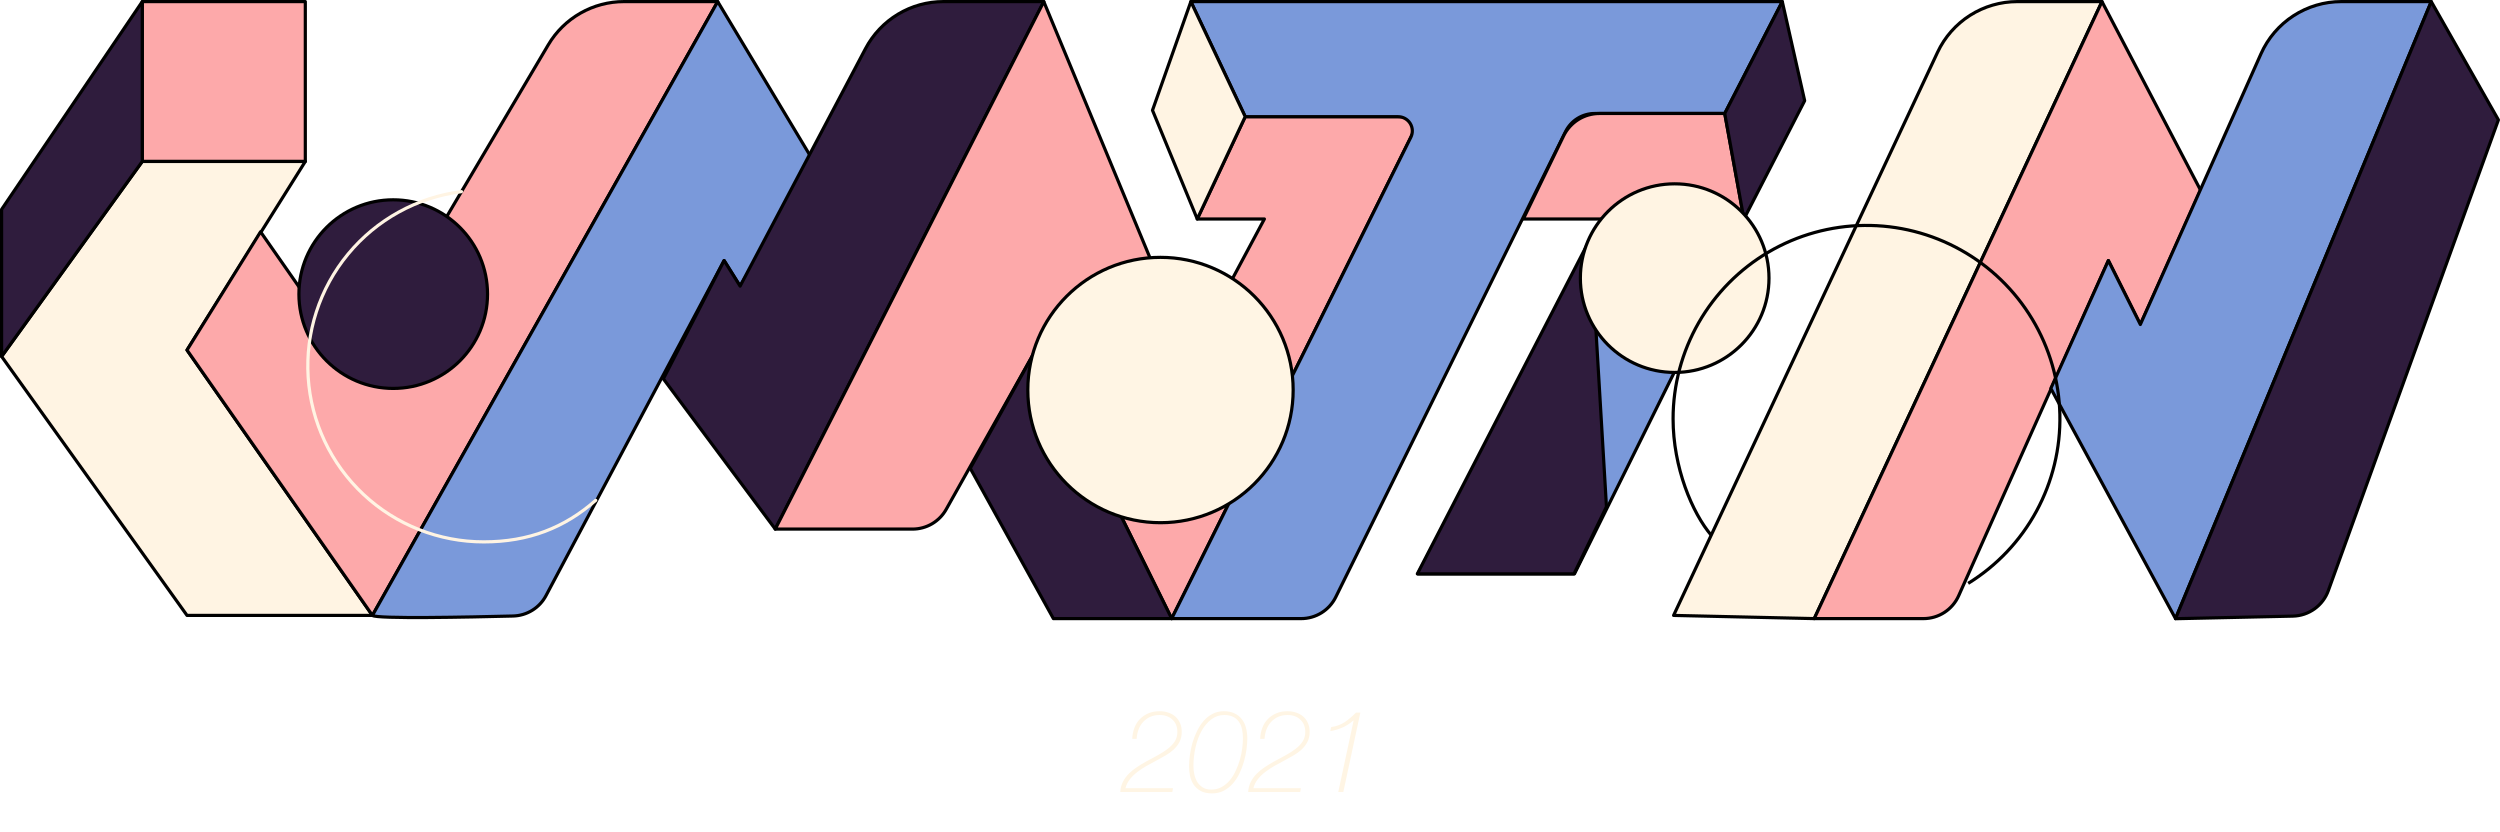
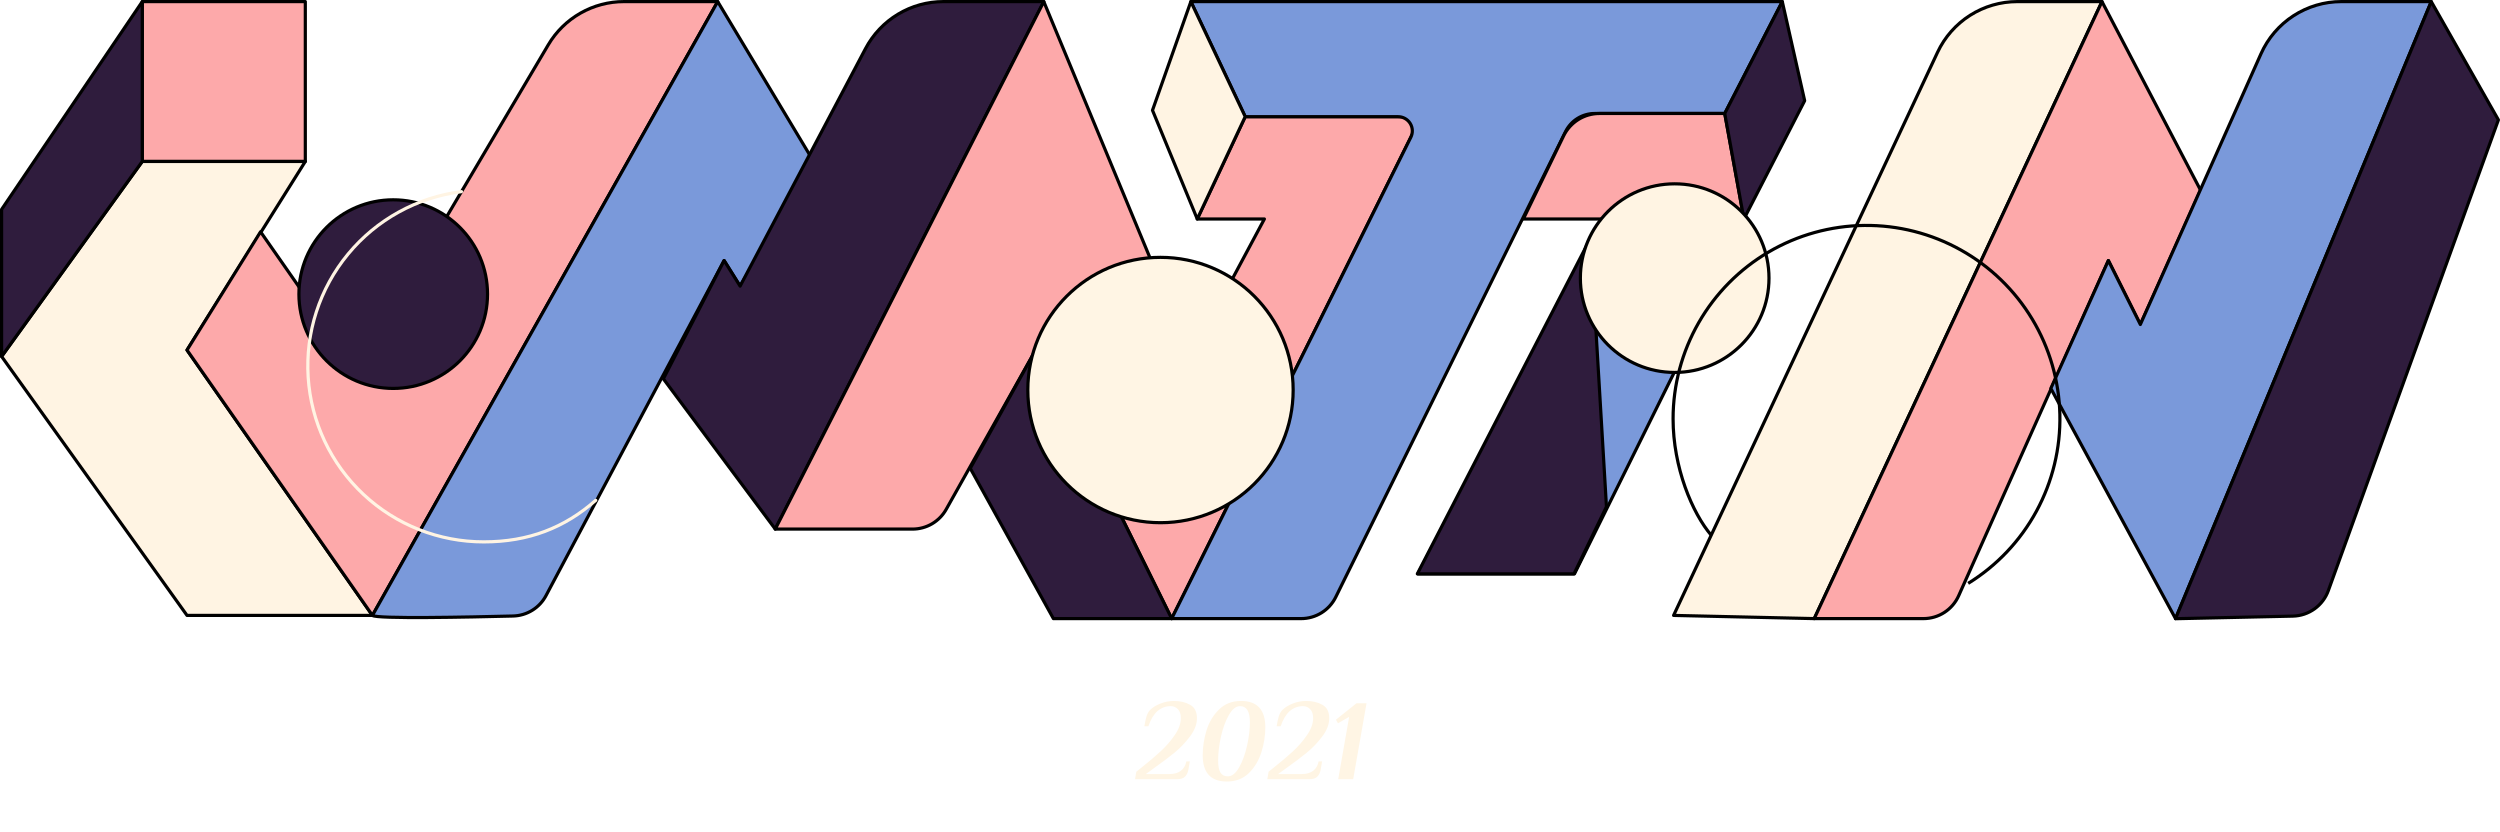
<svg xmlns="http://www.w3.org/2000/svg" width="782" height="260" viewBox="0 0 782 260" fill="none">
-   <path d="M366.696 247.74H350.424C350.496 246.54 350.772 245.472 351.252 244.536C351.756 243.576 352.38 242.724 353.124 241.98C353.892 241.212 354.744 240.528 355.68 239.928C356.616 239.304 357.564 238.728 358.524 238.2C359.748 237.528 360.948 236.88 362.124 236.256C363.3 235.608 364.344 234.936 365.256 234.24C366.168 233.544 366.9 232.776 367.452 231.936C368.004 231.072 368.28 230.088 368.28 228.984C368.28 227.328 367.764 226.032 366.732 225.096C365.724 224.136 364.392 223.656 362.736 223.656C361.632 223.656 360.648 223.848 359.784 224.232C358.944 224.616 358.212 225.144 357.588 225.816C356.988 226.464 356.508 227.244 356.148 228.156C355.812 229.068 355.608 230.052 355.536 231.108H354.168C354.216 229.86 354.444 228.708 354.852 227.652C355.26 226.572 355.836 225.66 356.58 224.916C357.324 224.148 358.212 223.548 359.244 223.116C360.276 222.684 361.428 222.468 362.7 222.468C363.684 222.468 364.596 222.612 365.436 222.9C366.3 223.188 367.044 223.608 367.668 224.16C368.292 224.712 368.772 225.384 369.108 226.176C369.468 226.968 369.648 227.88 369.648 228.912C369.648 230.112 369.42 231.156 368.964 232.044C368.508 232.932 367.908 233.724 367.164 234.42C366.42 235.116 365.568 235.74 364.608 236.292C363.648 236.844 362.676 237.384 361.692 237.912C360.66 238.464 359.628 239.028 358.596 239.604C357.564 240.18 356.604 240.816 355.716 241.512C354.828 242.184 354.06 242.94 353.412 243.78C352.764 244.596 352.308 245.52 352.044 246.552H366.912L366.696 247.74ZM379.14 248.172C377.7 248.172 376.512 247.92 375.576 247.416C374.64 246.888 373.896 246.216 373.344 245.4C372.816 244.56 372.444 243.648 372.228 242.664C372.036 241.656 371.94 240.66 371.94 239.676C371.94 238.62 372.024 237.468 372.192 236.22C372.36 234.948 372.624 233.676 372.984 232.404C373.368 231.108 373.848 229.872 374.424 228.696C375 227.496 375.684 226.44 376.476 225.528C377.292 224.592 378.228 223.848 379.284 223.296C380.34 222.744 381.528 222.468 382.848 222.468C384.144 222.468 385.248 222.696 386.16 223.152C387.096 223.584 387.852 224.184 388.428 224.952C389.028 225.696 389.46 226.584 389.724 227.616C390.012 228.648 390.156 229.752 390.156 230.928C390.156 231.984 390.072 233.148 389.904 234.42C389.736 235.668 389.472 236.928 389.112 238.2C388.752 239.472 388.284 240.708 387.708 241.908C387.132 243.108 386.436 244.176 385.62 245.112C384.804 246.024 383.856 246.768 382.776 247.344C381.696 247.896 380.484 248.172 379.14 248.172ZM378.852 246.984C380.076 246.984 381.168 246.72 382.128 246.192C383.112 245.64 383.964 244.932 384.684 244.068C385.428 243.18 386.052 242.172 386.556 241.044C387.084 239.916 387.516 238.764 387.852 237.588C388.188 236.388 388.428 235.212 388.572 234.06C388.716 232.908 388.788 231.864 388.788 230.928C388.788 229.92 388.692 228.972 388.5 228.084C388.308 227.196 387.984 226.428 387.528 225.78C387.072 225.108 386.472 224.592 385.728 224.232C384.984 223.848 384.06 223.656 382.956 223.656C381.444 223.656 380.088 224.112 378.888 225.024C377.688 225.936 376.668 227.148 375.828 228.66C375.012 230.148 374.388 231.852 373.956 233.772C373.524 235.692 373.308 237.66 373.308 239.676C373.308 240.54 373.404 241.404 373.596 242.268C373.788 243.132 374.1 243.924 374.532 244.644C374.988 245.34 375.564 245.904 376.26 246.336C376.98 246.768 377.844 246.984 378.852 246.984ZM406.704 247.74H390.432C390.504 246.54 390.78 245.472 391.26 244.536C391.764 243.576 392.388 242.724 393.132 241.98C393.9 241.212 394.752 240.528 395.688 239.928C396.624 239.304 397.572 238.728 398.532 238.2C399.756 237.528 400.956 236.88 402.132 236.256C403.308 235.608 404.352 234.936 405.264 234.24C406.176 233.544 406.908 232.776 407.46 231.936C408.012 231.072 408.288 230.088 408.288 228.984C408.288 227.328 407.772 226.032 406.74 225.096C405.732 224.136 404.4 223.656 402.744 223.656C401.64 223.656 400.656 223.848 399.792 224.232C398.952 224.616 398.22 225.144 397.596 225.816C396.996 226.464 396.516 227.244 396.156 228.156C395.82 229.068 395.616 230.052 395.544 231.108H394.176C394.224 229.86 394.452 228.708 394.86 227.652C395.268 226.572 395.844 225.66 396.588 224.916C397.332 224.148 398.22 223.548 399.252 223.116C400.284 222.684 401.436 222.468 402.708 222.468C403.692 222.468 404.604 222.612 405.444 222.9C406.308 223.188 407.052 223.608 407.676 224.16C408.3 224.712 408.78 225.384 409.116 226.176C409.476 226.968 409.656 227.88 409.656 228.912C409.656 230.112 409.428 231.156 408.972 232.044C408.516 232.932 407.916 233.724 407.172 234.42C406.428 235.116 405.576 235.74 404.616 236.292C403.656 236.844 402.684 237.384 401.7 237.912C400.668 238.464 399.636 239.028 398.604 239.604C397.572 240.18 396.612 240.816 395.724 241.512C394.836 242.184 394.068 242.94 393.42 243.78C392.772 244.596 392.316 245.52 392.052 246.552H406.92L406.704 247.74ZM416.376 227.436C418.008 227.196 419.424 226.68 420.624 225.888C421.824 225.072 423 224.076 424.152 222.9H425.52L420.192 247.74H418.608L423.396 225.456L423.324 225.384C422.172 226.392 420.972 227.148 419.724 227.652C418.5 228.156 417.3 228.504 416.124 228.696L416.376 227.436Z" fill="#FFF5E4" />
+   <path d="M355.434 241.4C355.962 240.944 356.514 240.5 357.09 240.068C359.37 238.268 361.338 236.6 362.994 235.064C364.674 233.528 366.15 231.836 367.422 229.988C368.718 228.14 369.366 226.352 369.366 224.624C369.366 223.4 369.066 222.476 368.466 221.852C367.866 221.204 367.11 220.88 366.198 220.88C364.638 220.88 363.258 221.396 362.058 222.428C360.882 223.46 359.934 225.044 359.214 227.18H357.954C358.146 226.004 358.362 224.996 358.602 224.156C358.866 223.316 359.226 222.644 359.682 222.14C360.522 221.3 361.614 220.616 362.958 220.088C364.326 219.536 365.742 219.26 367.206 219.26C369.15 219.26 370.83 219.656 372.246 220.448C373.686 221.24 374.406 222.644 374.406 224.66C374.406 226.556 373.674 228.464 372.21 230.384C370.77 232.304 369.15 233.996 367.35 235.46C365.55 236.924 363.402 238.544 360.906 240.32C359.73 241.136 358.902 241.736 358.422 242.12H365.874C367.314 242.12 368.478 241.784 369.366 241.112C370.278 240.416 370.854 239.432 371.094 238.16H372.174L371.706 240.86C371.538 241.724 371.19 242.42 370.662 242.948C370.134 243.476 369.294 243.74 368.142 243.74H355.038L355.434 241.4ZM383.767 244.46C378.727 244.46 376.207 241.724 376.207 236.252C376.207 233.66 376.603 231.068 377.395 228.476C378.211 225.86 379.519 223.676 381.319 221.924C383.119 220.148 385.411 219.26 388.195 219.26C393.259 219.26 395.791 222.008 395.791 227.504C395.791 230.096 395.383 232.688 394.567 235.28C393.751 237.872 392.443 240.056 390.643 241.832C388.843 243.584 386.551 244.46 383.767 244.46ZM384.055 242.84C385.351 242.84 386.527 241.916 387.583 240.068C388.639 238.22 389.467 235.964 390.067 233.3C390.667 230.636 390.967 228.176 390.967 225.92C390.967 222.56 389.947 220.88 387.907 220.88C386.611 220.88 385.435 221.816 384.379 223.688C383.323 225.536 382.495 227.804 381.895 230.492C381.319 233.156 381.031 235.616 381.031 237.872C381.031 239.576 381.271 240.836 381.751 241.652C382.255 242.444 383.023 242.84 384.055 242.84ZM396.813 241.4C397.341 240.944 397.893 240.5 398.469 240.068C400.749 238.268 402.717 236.6 404.373 235.064C406.053 233.528 407.529 231.836 408.801 229.988C410.097 228.14 410.745 226.352 410.745 224.624C410.745 223.4 410.445 222.476 409.845 221.852C409.245 221.204 408.489 220.88 407.577 220.88C406.017 220.88 404.637 221.396 403.437 222.428C402.261 223.46 401.313 225.044 400.593 227.18H399.333C399.525 226.004 399.741 224.996 399.981 224.156C400.245 223.316 400.605 222.644 401.061 222.14C401.901 221.3 402.993 220.616 404.337 220.088C405.705 219.536 407.121 219.26 408.585 219.26C410.529 219.26 412.209 219.656 413.625 220.448C415.065 221.24 415.785 222.644 415.785 224.66C415.785 226.556 415.053 228.464 413.589 230.384C412.149 232.304 410.529 233.996 408.729 235.46C406.929 236.924 404.781 238.544 402.285 240.32C401.109 241.136 400.281 241.736 399.801 242.12H407.253C408.693 242.12 409.857 241.784 410.745 241.112C411.657 240.416 412.233 239.432 412.473 238.16H413.553L413.085 240.86C412.917 241.724 412.569 242.42 412.041 242.948C411.513 243.476 410.673 243.74 409.521 243.74H396.417L396.813 241.4ZM418.594 243.74L422.014 224.228L418.522 226.244L417.874 225.128L424.318 219.98H427.45L423.274 243.74H418.594Z" fill="#FFF5E4" />
  <path d="M95.5 0.5H44.5V50.5H95.5V0.5Z" fill="#FDA9AA" stroke="black" stroke-linecap="round" stroke-linejoin="round" />
  <path d="M95.5 50.5L58.5 109.5L116.5 192.5H58.5L0.5 111.5L44.5 50.5H95.5Z" fill="#FFF4E3" stroke="black" stroke-linecap="round" stroke-linejoin="round" />
  <path d="M44.5 0.5L0.5 65.5V111.5L44.5 50.5V0.5Z" fill="#2F1C3D" stroke="black" stroke-linecap="round" stroke-linejoin="round" />
  <path d="M81.5 72.5L111.5 115.5L171.5 14.02C173.933 9.902 177.398 6.489 181.552 4.119C185.706 1.748 190.407 0.5 195.19 0.5H224.5L116.5 192.5L58.5 109.5L81.5 72.5Z" fill="#FDA9AA" stroke="black" stroke-linecap="round" stroke-linejoin="round" />
  <path d="M116.5 192.5C117.64 193.65 146.73 193.04 160.45 192.69C162.589 192.643 164.677 192.025 166.497 190.899C168.316 189.774 169.802 188.183 170.8 186.29L226.5 81.5L231.5 89.5L254.5 50.5L224.5 0.5L116.5 192.5Z" fill="#7A99DA" stroke="black" stroke-linecap="round" stroke-linejoin="round" />
  <path d="M207.5 118.5L242.5 165.5L326.5 0.5H295.09C290.082 0.501 285.17 1.868 280.881 4.453C276.593 7.038 273.09 10.743 270.75 15.17L231.5 89.5L226.5 81.5L207.5 118.5Z" fill="#2F1C3D" stroke="black" stroke-linecap="round" stroke-linejoin="round" />
  <path d="M326.5 0.5L372.5 111.5L395.5 68.5H374.5L389.5 36.5H444.5L366.5 193.5L324.5 108.5L295.96 159.34C294.91 161.209 293.381 162.765 291.531 163.848C289.68 164.931 287.574 165.501 285.43 165.5H242.5L326.5 0.5Z" fill="#FDA9AA" stroke="black" stroke-linecap="round" stroke-linejoin="round" />
  <path d="M303.5 146.5L329.5 193.5H366.5L324.5 108.5L303.5 146.5Z" fill="#2F1C3D" stroke="black" stroke-linecap="round" stroke-linejoin="round" />
  <path d="M389.5 36.5L372.5 0.5H557.5L539.5 35.5H498.82C496.922 35.501 495.063 36.033 493.452 37.035C491.84 38.036 490.541 39.469 489.7 41.17L417.82 186.77C416.824 188.789 415.283 190.49 413.371 191.679C411.459 192.868 409.252 193.499 407 193.5H366.5L441.31 42.93C441.648 42.251 441.806 41.496 441.77 40.738C441.733 39.98 441.504 39.244 441.104 38.599C440.703 37.955 440.143 37.424 439.479 37.057C438.816 36.689 438.069 36.497 437.31 36.5H389.5Z" fill="#7A99DA" stroke="black" stroke-linecap="round" stroke-linejoin="round" />
  <path d="M372.5 0.5L360.5 34.5L374.5 68.5L389.5 36.5L372.5 0.5Z" fill="#FFF4E3" stroke="black" stroke-linecap="round" stroke-linejoin="round" />
  <path d="M476.5 68.5H545.5L539.5 35.5H500.28C497.947 35.5 495.662 36.157 493.685 37.395C491.708 38.632 490.119 40.402 489.1 42.5L476.5 68.5Z" fill="#FDA9AA" stroke="black" stroke-linecap="round" stroke-linejoin="round" />
  <path d="M557.5 0.5L564.5 31.5L545.5 68.5L539.5 35.5L557.5 0.5Z" fill="#2F1C3D" stroke="black" stroke-linecap="round" stroke-linejoin="round" />
  <path d="M523.5 192.5L606.07 16.35C608.291 11.613 611.815 7.606 616.23 4.799C620.645 1.992 625.768 0.501 631 0.5H657.5L567.5 193.5L523.5 192.5Z" fill="#FFF4E3" stroke="black" stroke-linecap="round" stroke-linejoin="round" />
  <path d="M567.5 193.5H601.67C603.998 193.496 606.274 192.819 608.226 191.55C610.178 190.282 611.721 188.476 612.67 186.35L659.5 81.5L669.5 101.5L688.34 59.5L657.5 0.5L567.5 193.5Z" fill="#FDA9AA" stroke="black" stroke-linecap="round" stroke-linejoin="round" />
-   <path d="M732.37 0.5H760.5L680.5 193.5L641.5 121.5L659.5 81.5L669.5 101.5L707.23 16.83C709.393 11.969 712.919 7.84 717.381 4.941C721.843 2.043 727.05 0.5 732.37 0.5V0.5Z" fill="#7A99DA" stroke="black" stroke-linecap="round" stroke-linejoin="round" />
+   <path d="M732.37 0.5H760.5L680.5 193.5L641.5 121.5L659.5 81.5L669.5 101.5L707.23 16.83C709.393 11.969 712.919 7.84 717.381 4.941C721.843 2.043 727.05 0.5 732.37 0.5Z" fill="#7A99DA" stroke="black" stroke-linecap="round" stroke-linejoin="round" />
  <path d="M760.5 0.5L781.5 37.5L728.31 184.72C727.487 187.016 725.988 189.009 724.01 190.437C722.033 191.865 719.669 192.661 717.23 192.72L680.5 193.53L760.5 0.5Z" fill="#2F1C3D" stroke="black" stroke-linecap="round" stroke-linejoin="round" />
  <path d="M497.5 76.5L443.5 179.5H492.5L543.5 76.5H497.5Z" fill="#7A99DA" stroke="black" stroke-linecap="round" stroke-linejoin="round" />
  <path d="M497.5 74.5L502.5 158.5L492.34 179.5H443.34L497.5 74.5Z" fill="#2F1C3D" stroke="black" stroke-linecap="round" stroke-linejoin="round" />
  <path d="M363 163.5C385.92 163.5 404.5 144.92 404.5 122C404.5 99.08 385.92 80.5 363 80.5C340.08 80.5 321.5 99.08 321.5 122C321.5 144.92 340.08 163.5 363 163.5Z" fill="#FFF5E4" stroke="black" stroke-linecap="round" stroke-linejoin="round" />
  <path d="M123 121.5C139.292 121.5 152.5 108.292 152.5 92C152.5 75.708 139.292 62.5 123 62.5C106.708 62.5 93.5 75.708 93.5 92C93.5 108.292 106.708 121.5 123 121.5Z" fill="#2F1C3D" stroke="black" stroke-linecap="round" stroke-linejoin="round" />
  <path d="M523.84 116.5C540.132 116.5 553.34 103.292 553.34 87C553.34 70.708 540.132 57.5 523.84 57.5C507.548 57.5 494.34 70.708 494.34 87C494.34 103.292 507.548 116.5 523.84 116.5Z" fill="#FFF4E3" stroke="black" stroke-linecap="round" stroke-linejoin="round" />
  <path d="M535.34 167.5C529.34 160.5 523.34 146.21 523.34 131C523.342 120.457 526.099 110.098 531.338 100.948C536.577 91.799 544.116 84.178 553.208 78.84C562.299 73.501 572.628 70.632 583.17 70.515C593.712 70.398 604.102 73.038 613.31 78.174C622.518 83.31 630.223 90.762 635.664 99.793C641.104 108.824 644.089 119.12 644.325 129.66C644.56 140.2 642.037 150.619 637.006 159.884C631.974 169.149 624.609 176.938 615.64 182.48" stroke="black" stroke-miterlimit="10" />
  <path d="M186.34 156.5C176.64 165.08 165.34 169.5 151.34 169.5C137.35 169.514 123.881 164.198 113.674 154.631C103.466 145.065 97.287 131.968 96.395 118.007C95.503 104.046 99.965 90.269 108.872 79.481C117.779 68.694 130.462 61.706 144.34 59.94" stroke="#FFF4E3" stroke-linecap="round" stroke-linejoin="round" />
</svg>
